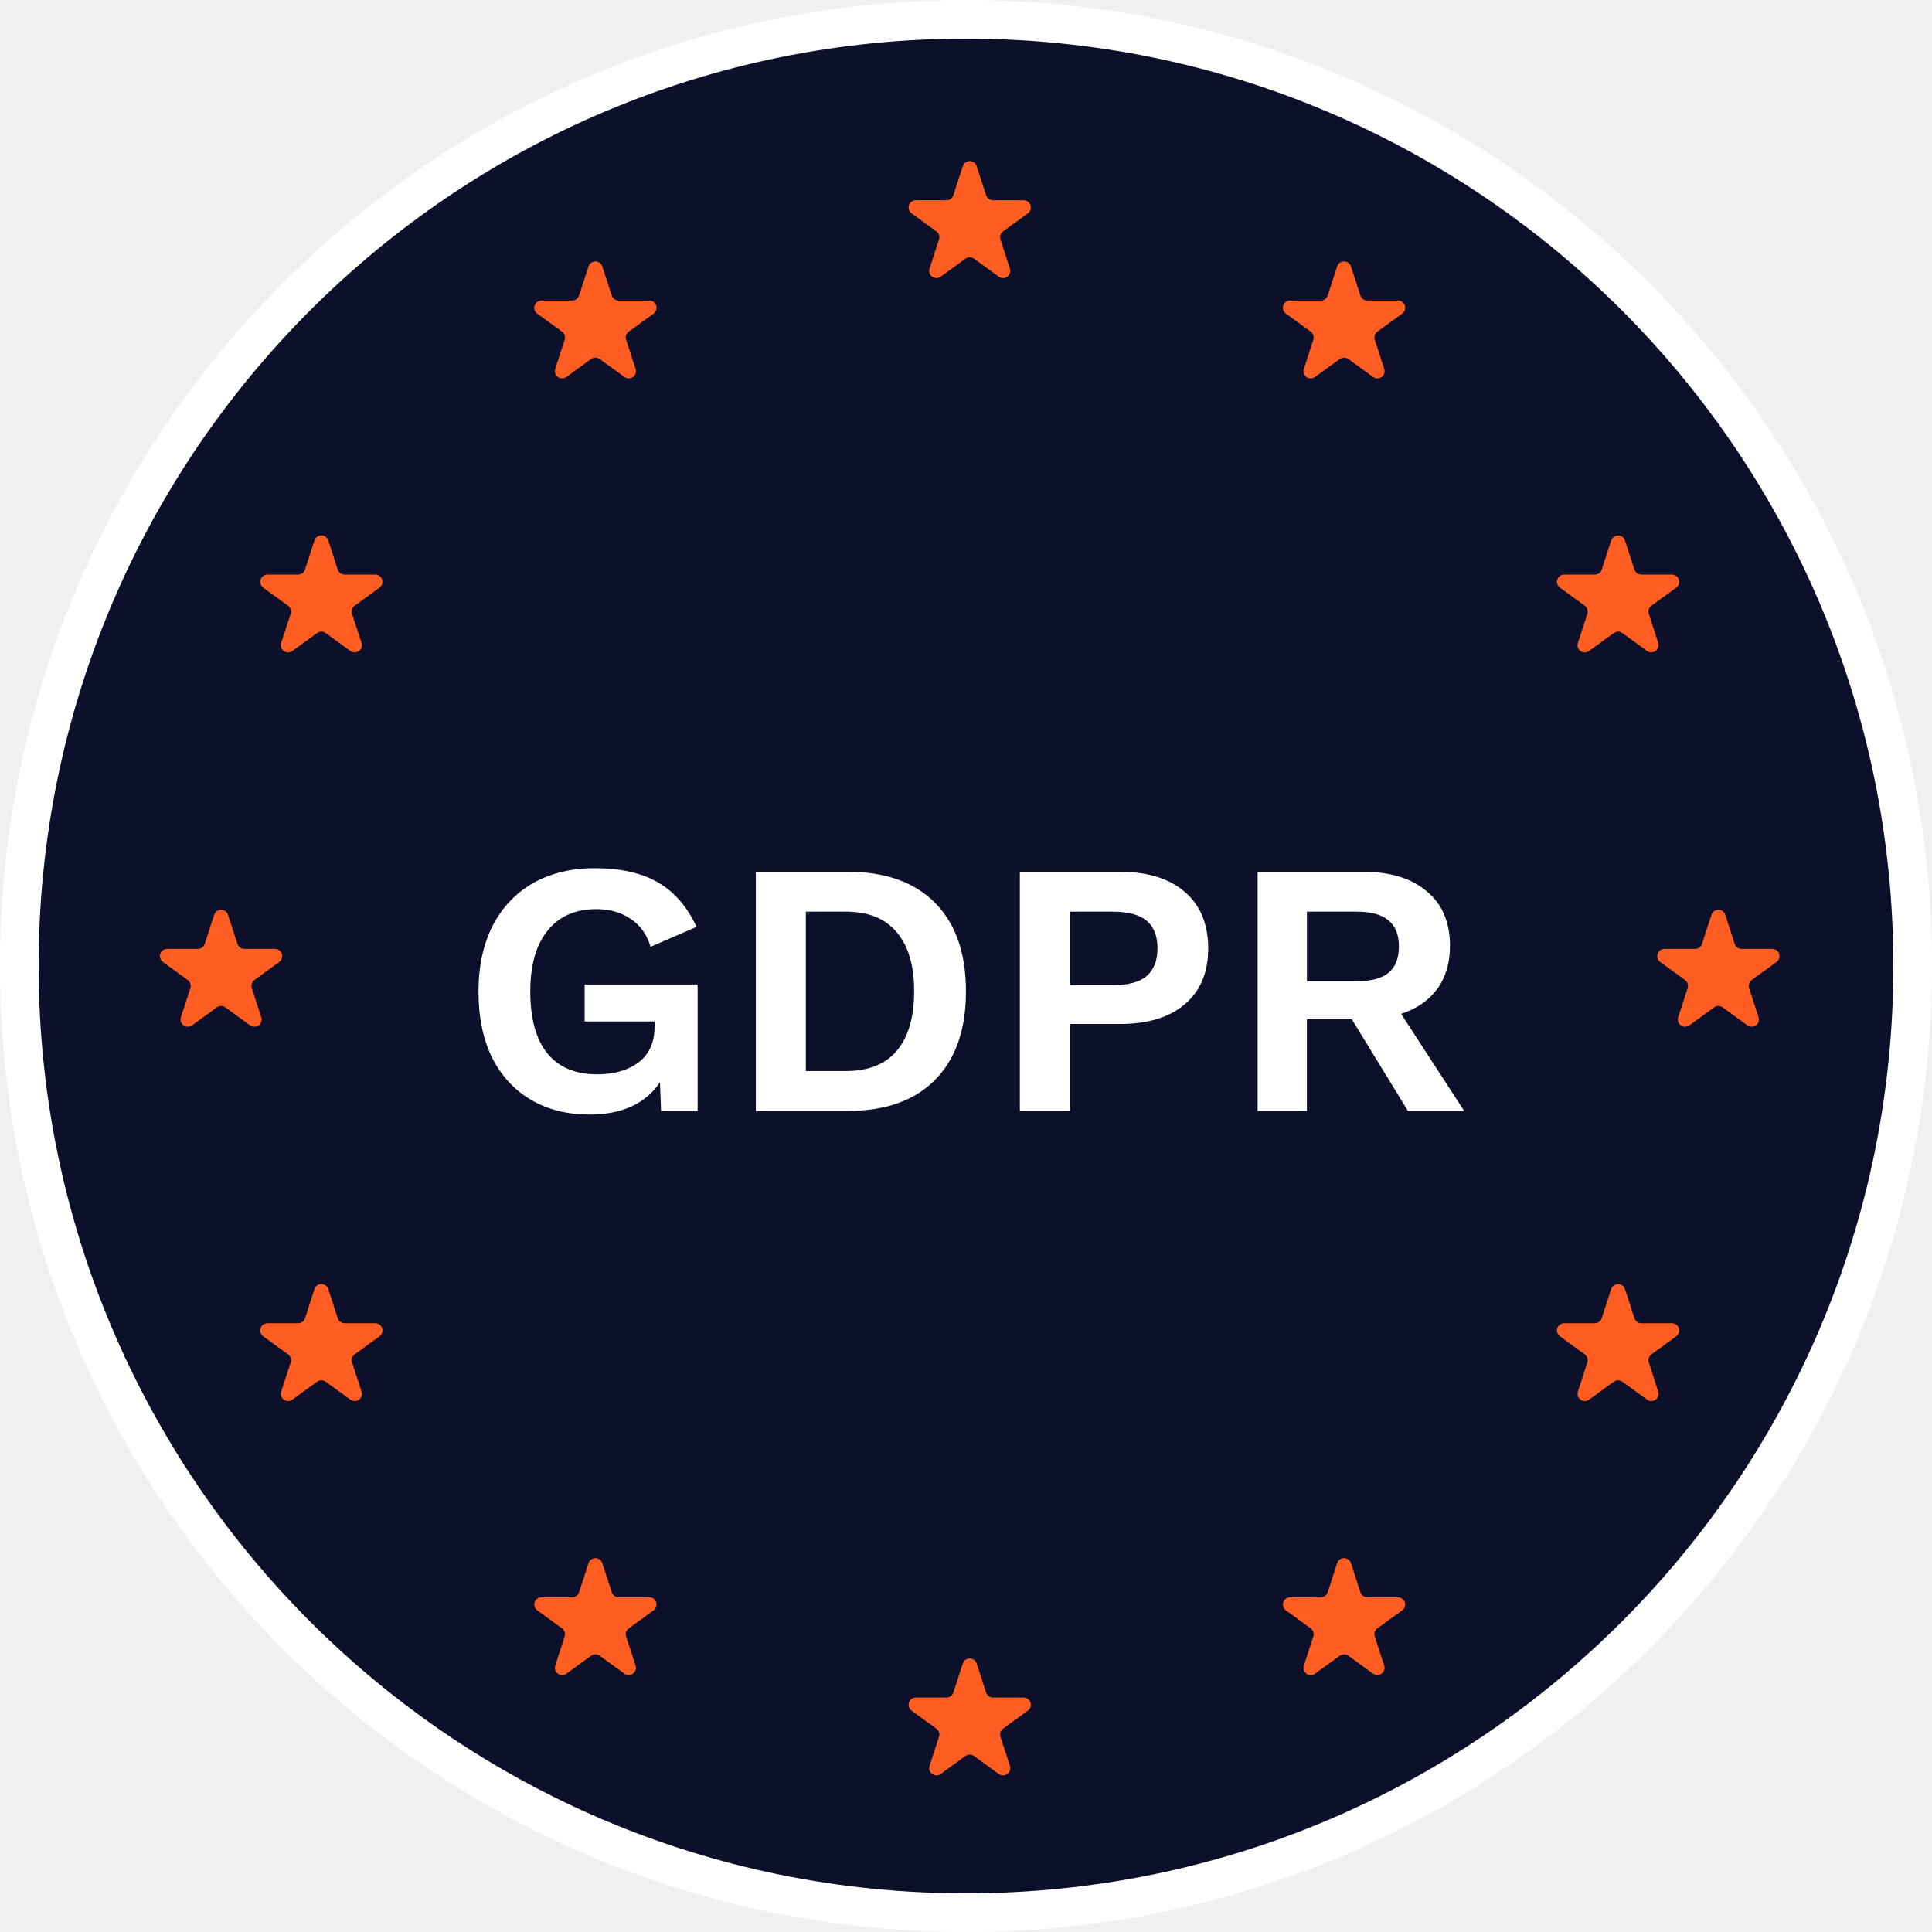
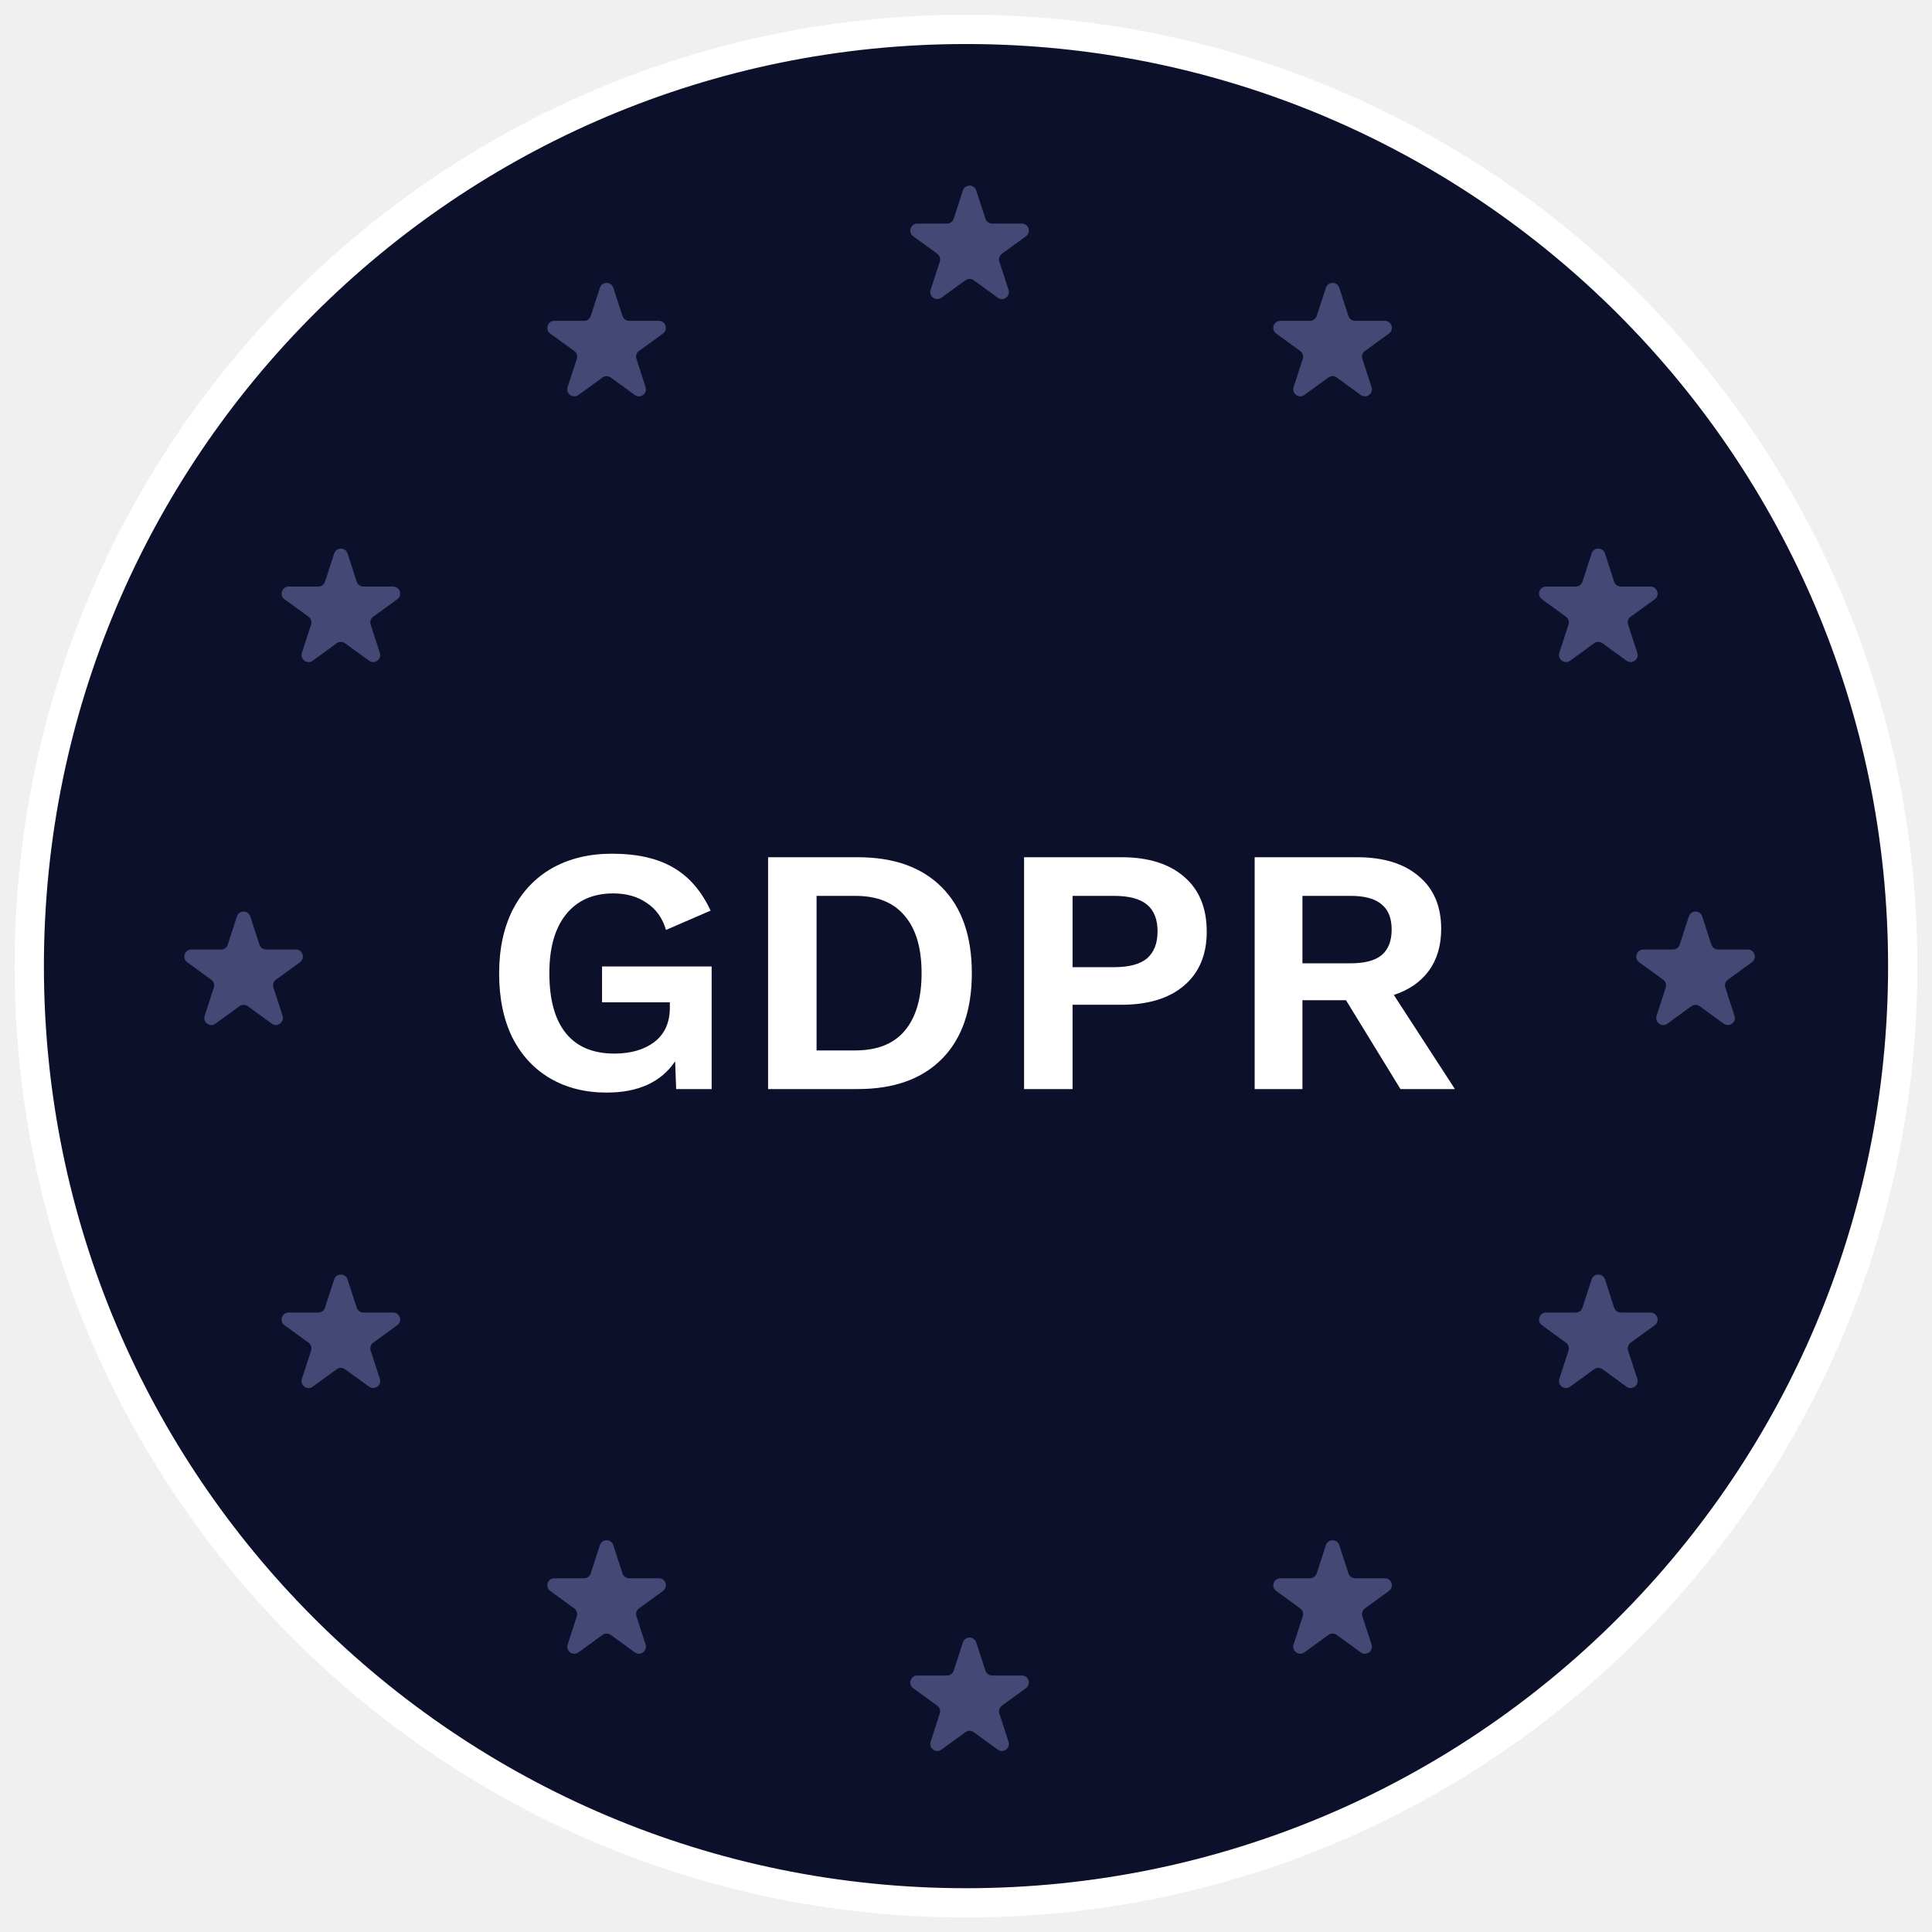
- <svg xmlns="http://www.w3.org/2000/svg" viewBox="0 0 80 80" fill="none">
-   <rect x=".8" y=".8" width="78.4" height="78.4" rx="39.2" fill="#0D102B" />
-   <path d="M28.888 40.765V46h-1.515l-.045-1.185c-.6.89-1.575 1.335-2.925 1.335-.91 0-1.71-.2-2.4-.6-.69-.4-1.23-.98-1.62-1.74-.38-.77-.57-1.685-.57-2.745 0-1.05.195-1.96.585-2.73.4-.77.96-1.36 1.68-1.77.73-.41 1.58-.615 2.55-.615 1.07 0 1.94.195 2.61.585.68.39 1.215 1.005 1.605 1.845l-1.905.825c-.15-.51-.425-.895-.825-1.155-.39-.27-.865-.405-1.425-.405-.86 0-1.53.295-2.01.885-.48.59-.72 1.43-.72 2.52 0 1.13.235 1.985.705 2.565.47.58 1.16.87 2.07.87.7 0 1.27-.165 1.71-.495.44-.34.66-.83.66-1.47v-.225h-2.895v-1.53h4.68Zm6.235-4.665c1.55 0 2.75.43 3.6 1.29.85.86 1.275 2.08 1.275 3.66s-.425 2.8-1.275 3.66c-.85.86-2.05 1.29-3.6 1.29h-3.825v-9.9h3.825Zm-.105 8.25c.94 0 1.645-.28 2.115-.84.48-.57.72-1.39.72-2.46s-.24-1.885-.72-2.445c-.47-.57-1.175-.855-2.115-.855h-1.65v6.6h1.65Zm11.366-8.25c1.15 0 2.045.28 2.685.84.64.55.96 1.33.96 2.34 0 .98-.32 1.745-.96 2.295-.64.55-1.535.825-2.685.825H44.3V46h-2.07v-9.9h4.155Zm-.315 4.695c.64 0 1.11-.125 1.41-.375.3-.26.45-.645.45-1.155s-.15-.89-.45-1.14c-.3-.25-.77-.375-1.41-.375H44.3v3.045h1.77Zm9.907 1.41h-1.86V46h-2.04v-9.9h4.365c1.13 0 2.01.27 2.64.81.64.53.96 1.28.96 2.25 0 .71-.174 1.305-.524 1.785-.35.48-.85.825-1.5 1.035l2.61 4.02H58.3l-2.325-3.795Zm-1.86-1.575h2.056c.6 0 1.04-.115 1.32-.345.29-.24.434-.605.434-1.095s-.145-.85-.434-1.08c-.28-.24-.72-.36-1.32-.36h-2.055v2.88Z" fill="#fff" />
-   <path d="M39.87 6.878a.3.3 0 0 1 .57 0l.392 1.207a.3.3 0 0 0 .285.207h1.269a.3.3 0 0 1 .176.543l-1.026.745a.3.3 0 0 0-.11.335l.393 1.207a.3.3 0 0 1-.462.335l-1.026-.745a.3.3 0 0 0-.353 0l-1.026.745a.3.3 0 0 1-.462-.335l.392-1.207a.3.3 0 0 0-.109-.335l-1.026-.745a.3.3 0 0 1 .176-.543h1.269a.3.3 0 0 0 .285-.207l.392-1.207ZM39.87 68.878a.3.3 0 0 1 .57 0l.392 1.207a.3.3 0 0 0 .285.207h1.269a.3.3 0 0 1 .176.543l-1.026.745a.3.3 0 0 0-.11.335l.393 1.207a.3.3 0 0 1-.462.335l-1.026-.745a.3.3 0 0 0-.353 0l-1.026.745a.3.3 0 0 1-.462-.335l.392-1.207a.3.3 0 0 0-.109-.335l-1.026-.745a.3.3 0 0 1 .176-.543h1.269a.3.3 0 0 0 .285-.207l.392-1.207ZM70.87 37.878a.3.3 0 0 1 .57 0l.392 1.206a.3.3 0 0 0 .285.208h1.268a.3.3 0 0 1 .177.542l-1.026.746a.3.3 0 0 0-.11.336l.393 1.206a.3.3 0 0 1-.462.335l-1.026-.745a.3.3 0 0 0-.353 0l-1.026.745a.3.3 0 0 1-.462-.335l.392-1.206a.3.3 0 0 0-.109-.336l-1.026-.745a.3.3 0 0 1 .176-.543h1.269a.3.3 0 0 0 .285-.208l.392-1.206ZM8.87 37.878a.3.3 0 0 1 .57 0l.392 1.206a.3.3 0 0 0 .285.208h1.268a.3.3 0 0 1 .177.542l-1.026.746a.3.3 0 0 0-.11.336l.393 1.206a.3.3 0 0 1-.462.335l-1.026-.745a.3.3 0 0 0-.353 0l-1.026.745a.3.3 0 0 1-.462-.335l.392-1.206a.3.3 0 0 0-.109-.336l-1.026-.745a.3.3 0 0 1 .176-.543h1.269a.3.3 0 0 0 .285-.208l.392-1.206ZM24.37 11.031a.3.3 0 0 1 .57 0l.392 1.207a.3.3 0 0 0 .285.207h1.268a.3.3 0 0 1 .177.543l-1.026.745a.3.3 0 0 0-.11.336l.393 1.206a.3.3 0 0 1-.462.336l-1.026-.746a.3.3 0 0 0-.353 0l-1.026.746a.3.3 0 0 1-.462-.336l.392-1.206a.3.3 0 0 0-.109-.336l-1.026-.745a.3.3 0 0 1 .176-.543h1.269a.3.3 0 0 0 .285-.207l.392-1.207ZM55.37 64.725a.3.3 0 0 1 .57 0l.392 1.206a.3.3 0 0 0 .285.208h1.269a.3.3 0 0 1 .176.542l-1.026.746a.3.3 0 0 0-.11.335l.393 1.207a.3.3 0 0 1-.462.335l-1.026-.745a.3.3 0 0 0-.353 0l-1.026.745a.3.3 0 0 1-.462-.335l.392-1.207a.3.3 0 0 0-.109-.335l-1.026-.746a.3.3 0 0 1 .176-.542h1.269a.3.3 0 0 0 .285-.208l.392-1.206ZM66.716 22.378a.3.3 0 0 1 .57 0l.392 1.207a.3.3 0 0 0 .286.207h1.268a.3.3 0 0 1 .177.543l-1.027.745a.3.3 0 0 0-.109.336l.392 1.206a.3.3 0 0 1-.461.335l-1.027-.745a.3.3 0 0 0-.352 0l-1.026.745a.3.3 0 0 1-.462-.335l.392-1.206a.3.3 0 0 0-.11-.336l-1.025-.745a.3.3 0 0 1 .176-.543h1.269a.3.3 0 0 0 .285-.207l.392-1.207ZM13.022 53.378a.3.3 0 0 1 .571 0l.392 1.207a.3.3 0 0 0 .285.207h1.269a.3.3 0 0 1 .176.543l-1.026.745a.3.3 0 0 0-.11.336l.393 1.206a.3.3 0 0 1-.462.336l-1.026-.746a.3.3 0 0 0-.353 0l-1.026.745a.3.3 0 0 1-.462-.335l.393-1.206a.3.3 0 0 0-.11-.336l-1.026-.745a.3.3 0 0 1 .177-.543h1.268a.3.3 0 0 0 .285-.207l.392-1.207ZM13.022 22.378a.3.3 0 0 1 .571 0l.392 1.207a.3.3 0 0 0 .285.207h1.269a.3.3 0 0 1 .176.543l-1.026.745a.3.3 0 0 0-.11.336l.393 1.206a.3.3 0 0 1-.462.335l-1.026-.745a.3.3 0 0 0-.353 0l-1.026.745a.3.3 0 0 1-.462-.335l.393-1.206a.3.3 0 0 0-.11-.336l-1.026-.745a.3.3 0 0 1 .177-.543h1.268a.3.3 0 0 0 .285-.207l.392-1.207ZM66.716 53.378a.3.3 0 0 1 .57 0l.393 1.207a.3.3 0 0 0 .285.207h1.268a.3.3 0 0 1 .177.543l-1.027.745a.3.3 0 0 0-.109.336l.392 1.206a.3.3 0 0 1-.461.336l-1.026-.746a.3.3 0 0 0-.353 0l-1.026.745a.3.3 0 0 1-.462-.335l.392-1.206a.3.3 0 0 0-.109-.336l-1.026-.745a.3.3 0 0 1 .176-.543h1.269a.3.3 0 0 0 .285-.207l.392-1.207ZM55.37 11.031a.3.3 0 0 1 .57 0l.392 1.207a.3.3 0 0 0 .285.207h1.269a.3.3 0 0 1 .176.543l-1.026.745a.3.3 0 0 0-.11.336l.393 1.206a.3.3 0 0 1-.462.336l-1.026-.746a.3.3 0 0 0-.353 0l-1.026.746a.3.3 0 0 1-.462-.336l.392-1.206a.3.3 0 0 0-.109-.336l-1.026-.745a.3.3 0 0 1 .176-.543h1.269a.3.3 0 0 0 .285-.207l.392-1.207ZM24.37 64.725a.3.3 0 0 1 .57 0l.392 1.206a.3.3 0 0 0 .285.208h1.269a.3.3 0 0 1 .176.542l-1.026.746a.3.3 0 0 0-.11.335l.393 1.207a.3.3 0 0 1-.462.335l-1.026-.745a.3.3 0 0 0-.353 0l-1.026.745a.3.3 0 0 1-.462-.335l.392-1.207a.3.3 0 0 0-.109-.335l-1.026-.746a.3.3 0 0 1 .177-.542h1.268a.3.3 0 0 0 .285-.208l.392-1.206Z" fill="#FF5D22" />
-   <rect x=".8" y=".8" width="78.4" height="78.4" rx="39.2" stroke="#fff" stroke-width="1.6" />
+ <svg xmlns="http://www.w3.org/2000/svg" viewBox="0 0 66 66" fill="none">
+   <rect x="1" y="1.004" width="64" height="64" rx="32" fill="#0D102B" />
+   <path d="M24.311 33.016V37.204H23.099L23.063 36.256C22.583 36.968 21.803 37.324 20.723 37.324C19.995 37.324 19.355 37.164 18.803 36.844C18.251 36.524 17.819 36.06 17.507 35.452C17.203 34.836 17.051 34.104 17.051 33.256C17.051 32.416 17.207 31.688 17.519 31.072C17.839 30.456 18.287 29.984 18.863 29.656C19.447 29.328 20.127 29.164 20.903 29.164C21.759 29.164 22.455 29.32 22.991 29.632C23.535 29.944 23.963 30.436 24.275 31.108L22.751 31.768C22.631 31.36 22.411 31.052 22.091 30.844C21.779 30.628 21.399 30.52 20.951 30.52C20.263 30.52 19.727 30.756 19.343 31.228C18.959 31.7 18.767 32.372 18.767 33.244C18.767 34.148 18.955 34.832 19.331 35.296C19.707 35.76 20.259 35.992 20.987 35.992C21.547 35.992 22.003 35.86 22.355 35.596C22.707 35.324 22.883 34.932 22.883 34.42V34.24H20.567V33.016H24.311Z" fill="white" />
+   <path d="M29.299 29.284C30.539 29.284 31.499 29.628 32.179 30.316C32.859 31.004 33.199 31.98 33.199 33.244C33.199 34.508 32.859 35.484 32.179 36.172C31.499 36.86 30.539 37.204 29.299 37.204H26.239V29.284H29.299ZM29.215 35.884C29.967 35.884 30.531 35.66 30.907 35.212C31.291 34.756 31.483 34.1 31.483 33.244C31.483 32.388 31.291 31.736 30.907 31.288C30.531 30.832 29.967 30.604 29.215 30.604H27.895V35.884H29.215Z" fill="white" />
+   <path d="M38.308 29.284C39.228 29.284 39.944 29.508 40.456 29.956C40.968 30.396 41.224 31.02 41.224 31.828C41.224 32.612 40.968 33.224 40.456 33.664C39.944 34.104 39.228 34.324 38.308 34.324H36.64V37.204H34.984V29.284H38.308ZM38.056 33.04C38.568 33.04 38.944 32.94 39.184 32.74C39.424 32.532 39.544 32.224 39.544 31.816C39.544 31.408 39.424 31.104 39.184 30.904C38.944 30.704 38.568 30.604 38.056 30.604H36.64V33.04H38.056Z" fill="white" />
+   <path d="M45.981 34.168H44.493V37.204H42.861V29.284H46.353C47.258 29.284 47.962 29.5 48.465 29.932C48.977 30.356 49.233 30.956 49.233 31.732C49.233 32.3 49.093 32.776 48.813 33.16C48.533 33.544 48.133 33.82 47.614 33.988L49.702 37.204H47.842L45.981 34.168ZM44.493 32.908H46.138C46.617 32.908 46.969 32.816 47.194 32.632C47.425 32.44 47.541 32.148 47.541 31.756C47.541 31.364 47.425 31.076 47.194 30.892C46.969 30.7 46.617 30.604 46.138 30.604H44.493V32.908Z" fill="white" />
+   <path d="M32.894 6.507C32.966 6.286 33.279 6.286 33.35 6.507L33.664 7.472C33.696 7.571 33.788 7.638 33.892 7.638H34.907C35.139 7.638 35.236 7.935 35.048 8.072L34.227 8.668C34.143 8.729 34.108 8.838 34.14 8.937L34.453 9.902C34.525 10.123 34.272 10.307 34.084 10.17L33.263 9.574C33.179 9.512 33.065 9.512 32.981 9.574L32.16 10.17C31.972 10.307 31.719 10.123 31.791 9.902L32.104 8.937C32.136 8.838 32.101 8.729 32.017 8.668L31.196 8.072C31.008 7.935 31.105 7.638 31.337 7.638H32.352C32.456 7.638 32.548 7.571 32.58 7.472L32.894 6.507Z" fill="#434875" />
+   <path d="M32.894 56.107C32.966 55.886 33.279 55.886 33.35 56.107L33.664 57.072C33.696 57.171 33.788 57.238 33.892 57.238H34.907C35.139 57.238 35.236 57.535 35.048 57.672L34.227 58.268C34.143 58.33 34.108 58.438 34.14 58.537L34.453 59.502C34.525 59.723 34.272 59.907 34.084 59.77L33.263 59.174C33.179 59.112 33.065 59.112 32.981 59.174L32.16 59.77C31.972 59.907 31.719 59.723 31.791 59.502L32.104 58.537C32.136 58.438 32.101 58.33 32.017 58.268L31.196 57.672C31.008 57.535 31.105 57.238 31.337 57.238H32.352C32.456 57.238 32.548 57.171 32.58 57.072L32.894 56.107Z" fill="#434875" />
+   <path d="M57.694 31.306C57.766 31.085 58.078 31.085 58.15 31.306L58.464 32.272C58.496 32.37 58.588 32.437 58.692 32.437H59.707C59.939 32.437 60.036 32.735 59.848 32.872L59.027 33.468C58.943 33.529 58.908 33.638 58.94 33.736L59.253 34.702C59.325 34.923 59.072 35.106 58.884 34.97L58.063 34.373C57.979 34.312 57.865 34.312 57.781 34.373L56.96 34.97C56.772 35.106 56.519 34.923 56.591 34.702L56.904 33.736C56.936 33.638 56.901 33.529 56.817 33.468L55.996 32.872C55.808 32.735 55.905 32.437 56.137 32.437H57.152C57.256 32.437 57.348 32.37 57.38 32.272L57.694 31.306Z" fill="#434875" />
+   <path d="M8.094 31.306C8.166 31.085 8.479 31.085 8.551 31.306L8.864 32.272C8.896 32.37 8.988 32.437 9.092 32.437H10.107C10.34 32.437 10.436 32.735 10.248 32.872L9.427 33.468C9.343 33.529 9.308 33.638 9.34 33.736L9.654 34.702C9.726 34.923 9.472 35.106 9.284 34.97L8.463 34.373C8.379 34.312 8.265 34.312 8.181 34.373L7.36 34.97C7.172 35.106 6.919 34.923 6.991 34.702L7.305 33.736C7.337 33.638 7.301 33.529 7.217 33.468L6.396 32.872C6.208 32.735 6.305 32.437 6.537 32.437H7.552C7.656 32.437 7.748 32.37 7.78 32.272L8.094 31.306Z" fill="#434875" />
+   <path d="M20.494 9.829C20.566 9.608 20.879 9.608 20.951 9.829L21.265 10.795C21.297 10.893 21.389 10.96 21.493 10.96H22.508C22.74 10.96 22.837 11.258 22.649 11.395L21.828 11.991C21.744 12.052 21.708 12.161 21.741 12.259L22.054 13.225C22.126 13.446 21.873 13.629 21.685 13.493L20.864 12.896C20.78 12.835 20.666 12.835 20.582 12.896L19.761 13.493C19.573 13.629 19.32 13.446 19.391 13.225L19.705 12.259C19.737 12.161 19.702 12.052 19.618 11.991L18.797 11.395C18.609 11.258 18.705 10.96 18.938 10.96H19.953C20.057 10.96 20.149 10.893 20.181 10.795L20.494 9.829Z" fill="#434875" />
+   <path d="M45.294 52.784C45.366 52.563 45.679 52.563 45.751 52.784L46.064 53.749C46.096 53.848 46.189 53.915 46.293 53.915H47.307C47.54 53.915 47.637 54.212 47.449 54.349L46.627 54.946C46.543 55.007 46.508 55.115 46.54 55.214L46.854 56.179C46.926 56.4 46.673 56.584 46.485 56.447L45.664 55.851C45.58 55.79 45.466 55.79 45.382 55.851L44.56 56.447C44.372 56.584 44.119 56.4 44.191 56.179L44.505 55.214C44.537 55.115 44.502 55.007 44.418 54.946L43.597 54.349C43.408 54.212 43.505 53.915 43.738 53.915H44.752C44.856 53.915 44.949 53.848 44.981 53.749L45.294 52.784Z" fill="#434875" />
+   <path d="M54.372 18.907C54.444 18.686 54.757 18.686 54.829 18.907L55.142 19.872C55.175 19.971 55.267 20.038 55.371 20.038H56.386C56.618 20.038 56.715 20.335 56.527 20.472L55.706 21.068C55.621 21.129 55.586 21.238 55.618 21.337L55.932 22.302C56.004 22.523 55.751 22.707 55.563 22.57L54.742 21.974C54.658 21.912 54.544 21.912 54.46 21.974L53.639 22.57C53.45 22.707 53.197 22.523 53.269 22.302L53.583 21.337C53.615 21.238 53.58 21.129 53.496 21.068L52.675 20.472C52.487 20.335 52.583 20.038 52.816 20.038H53.831C53.934 20.038 54.027 19.971 54.059 19.872L54.372 18.907Z" fill="#434875" />
+   <path d="M11.416 43.707C11.488 43.486 11.801 43.486 11.873 43.707L12.186 44.672C12.219 44.771 12.311 44.838 12.415 44.838H13.43C13.662 44.838 13.759 45.135 13.57 45.272L12.75 45.868C12.665 45.93 12.63 46.038 12.662 46.137L12.976 47.102C13.048 47.323 12.795 47.507 12.607 47.37L11.786 46.774C11.702 46.713 11.588 46.713 11.504 46.774L10.683 47.37C10.495 47.507 10.241 47.323 10.313 47.102L10.627 46.137C10.659 46.038 10.624 45.93 10.54 45.868L9.719 45.272C9.531 45.135 9.627 44.838 9.86 44.838H10.874C10.979 44.838 11.071 44.771 11.103 44.672L11.416 43.707Z" fill="#434875" />
+   <path d="M11.416 18.907C11.488 18.686 11.801 18.686 11.873 18.907L12.186 19.872C12.219 19.971 12.311 20.038 12.415 20.038H13.43C13.662 20.038 13.759 20.335 13.57 20.472L12.75 21.068C12.665 21.129 12.63 21.238 12.662 21.337L12.976 22.302C13.048 22.523 12.795 22.707 12.607 22.57L11.786 21.974C11.702 21.912 11.588 21.912 11.504 21.974L10.683 22.57C10.495 22.707 10.241 22.523 10.313 22.302L10.627 21.337C10.659 21.238 10.624 21.129 10.54 21.068L9.719 20.472C9.531 20.335 9.627 20.038 9.86 20.038H10.874C10.979 20.038 11.071 19.971 11.103 19.872L11.416 18.907Z" fill="#434875" />
+   <path d="M54.372 43.707C54.444 43.486 54.757 43.486 54.829 43.707L55.142 44.672C55.175 44.771 55.267 44.838 55.371 44.838H56.386C56.618 44.838 56.715 45.135 56.527 45.272L55.706 45.868C55.621 45.93 55.586 46.038 55.618 46.137L55.932 47.102C56.004 47.323 55.751 47.507 55.563 47.37L54.742 46.774C54.658 46.713 54.544 46.713 54.46 46.774L53.639 47.37C53.45 47.507 53.197 47.323 53.269 47.102L53.583 46.137C53.615 46.038 53.58 45.93 53.496 45.868L52.675 45.272C52.487 45.135 52.583 44.838 52.816 44.838H53.831C53.934 44.838 54.027 44.771 54.059 44.672L54.372 43.707Z" fill="#434875" />
+   <path d="M45.294 9.829C45.366 9.608 45.679 9.608 45.751 9.829L46.064 10.795C46.096 10.893 46.189 10.96 46.293 10.96H47.307C47.54 10.96 47.637 11.258 47.449 11.395L46.627 11.991C46.543 12.052 46.508 12.161 46.54 12.259L46.854 13.225C46.926 13.446 46.673 13.629 46.485 13.493L45.664 12.896C45.58 12.835 45.466 12.835 45.382 12.896L44.56 13.493C44.372 13.629 44.119 13.446 44.191 13.225L44.505 12.259C44.537 12.161 44.502 12.052 44.418 11.991L43.597 11.395C43.408 11.258 43.505 10.96 43.738 10.96H44.752C44.856 10.96 44.949 10.893 44.981 10.795L45.294 9.829Z" fill="#434875" />
+   <path d="M20.494 52.784C20.566 52.563 20.879 52.563 20.951 52.784L21.265 53.749C21.297 53.848 21.389 53.915 21.493 53.915H22.508C22.74 53.915 22.837 54.212 22.649 54.349L21.828 54.946C21.744 55.007 21.708 55.115 21.741 55.214L22.054 56.179C22.126 56.4 21.873 56.584 21.685 56.447L20.864 55.851C20.78 55.79 20.666 55.79 20.582 55.851L19.761 56.447C19.573 56.584 19.32 56.4 19.391 56.179L19.705 55.214C19.737 55.115 19.702 55.007 19.618 54.946L18.797 54.349C18.609 54.212 18.705 53.915 18.938 53.915H19.953C20.057 53.915 20.149 53.848 20.181 53.749L20.494 52.784Z" fill="#434875" />
+   <rect x="1" y="1.004" width="64" height="64" rx="32" stroke="white" />
</svg>
